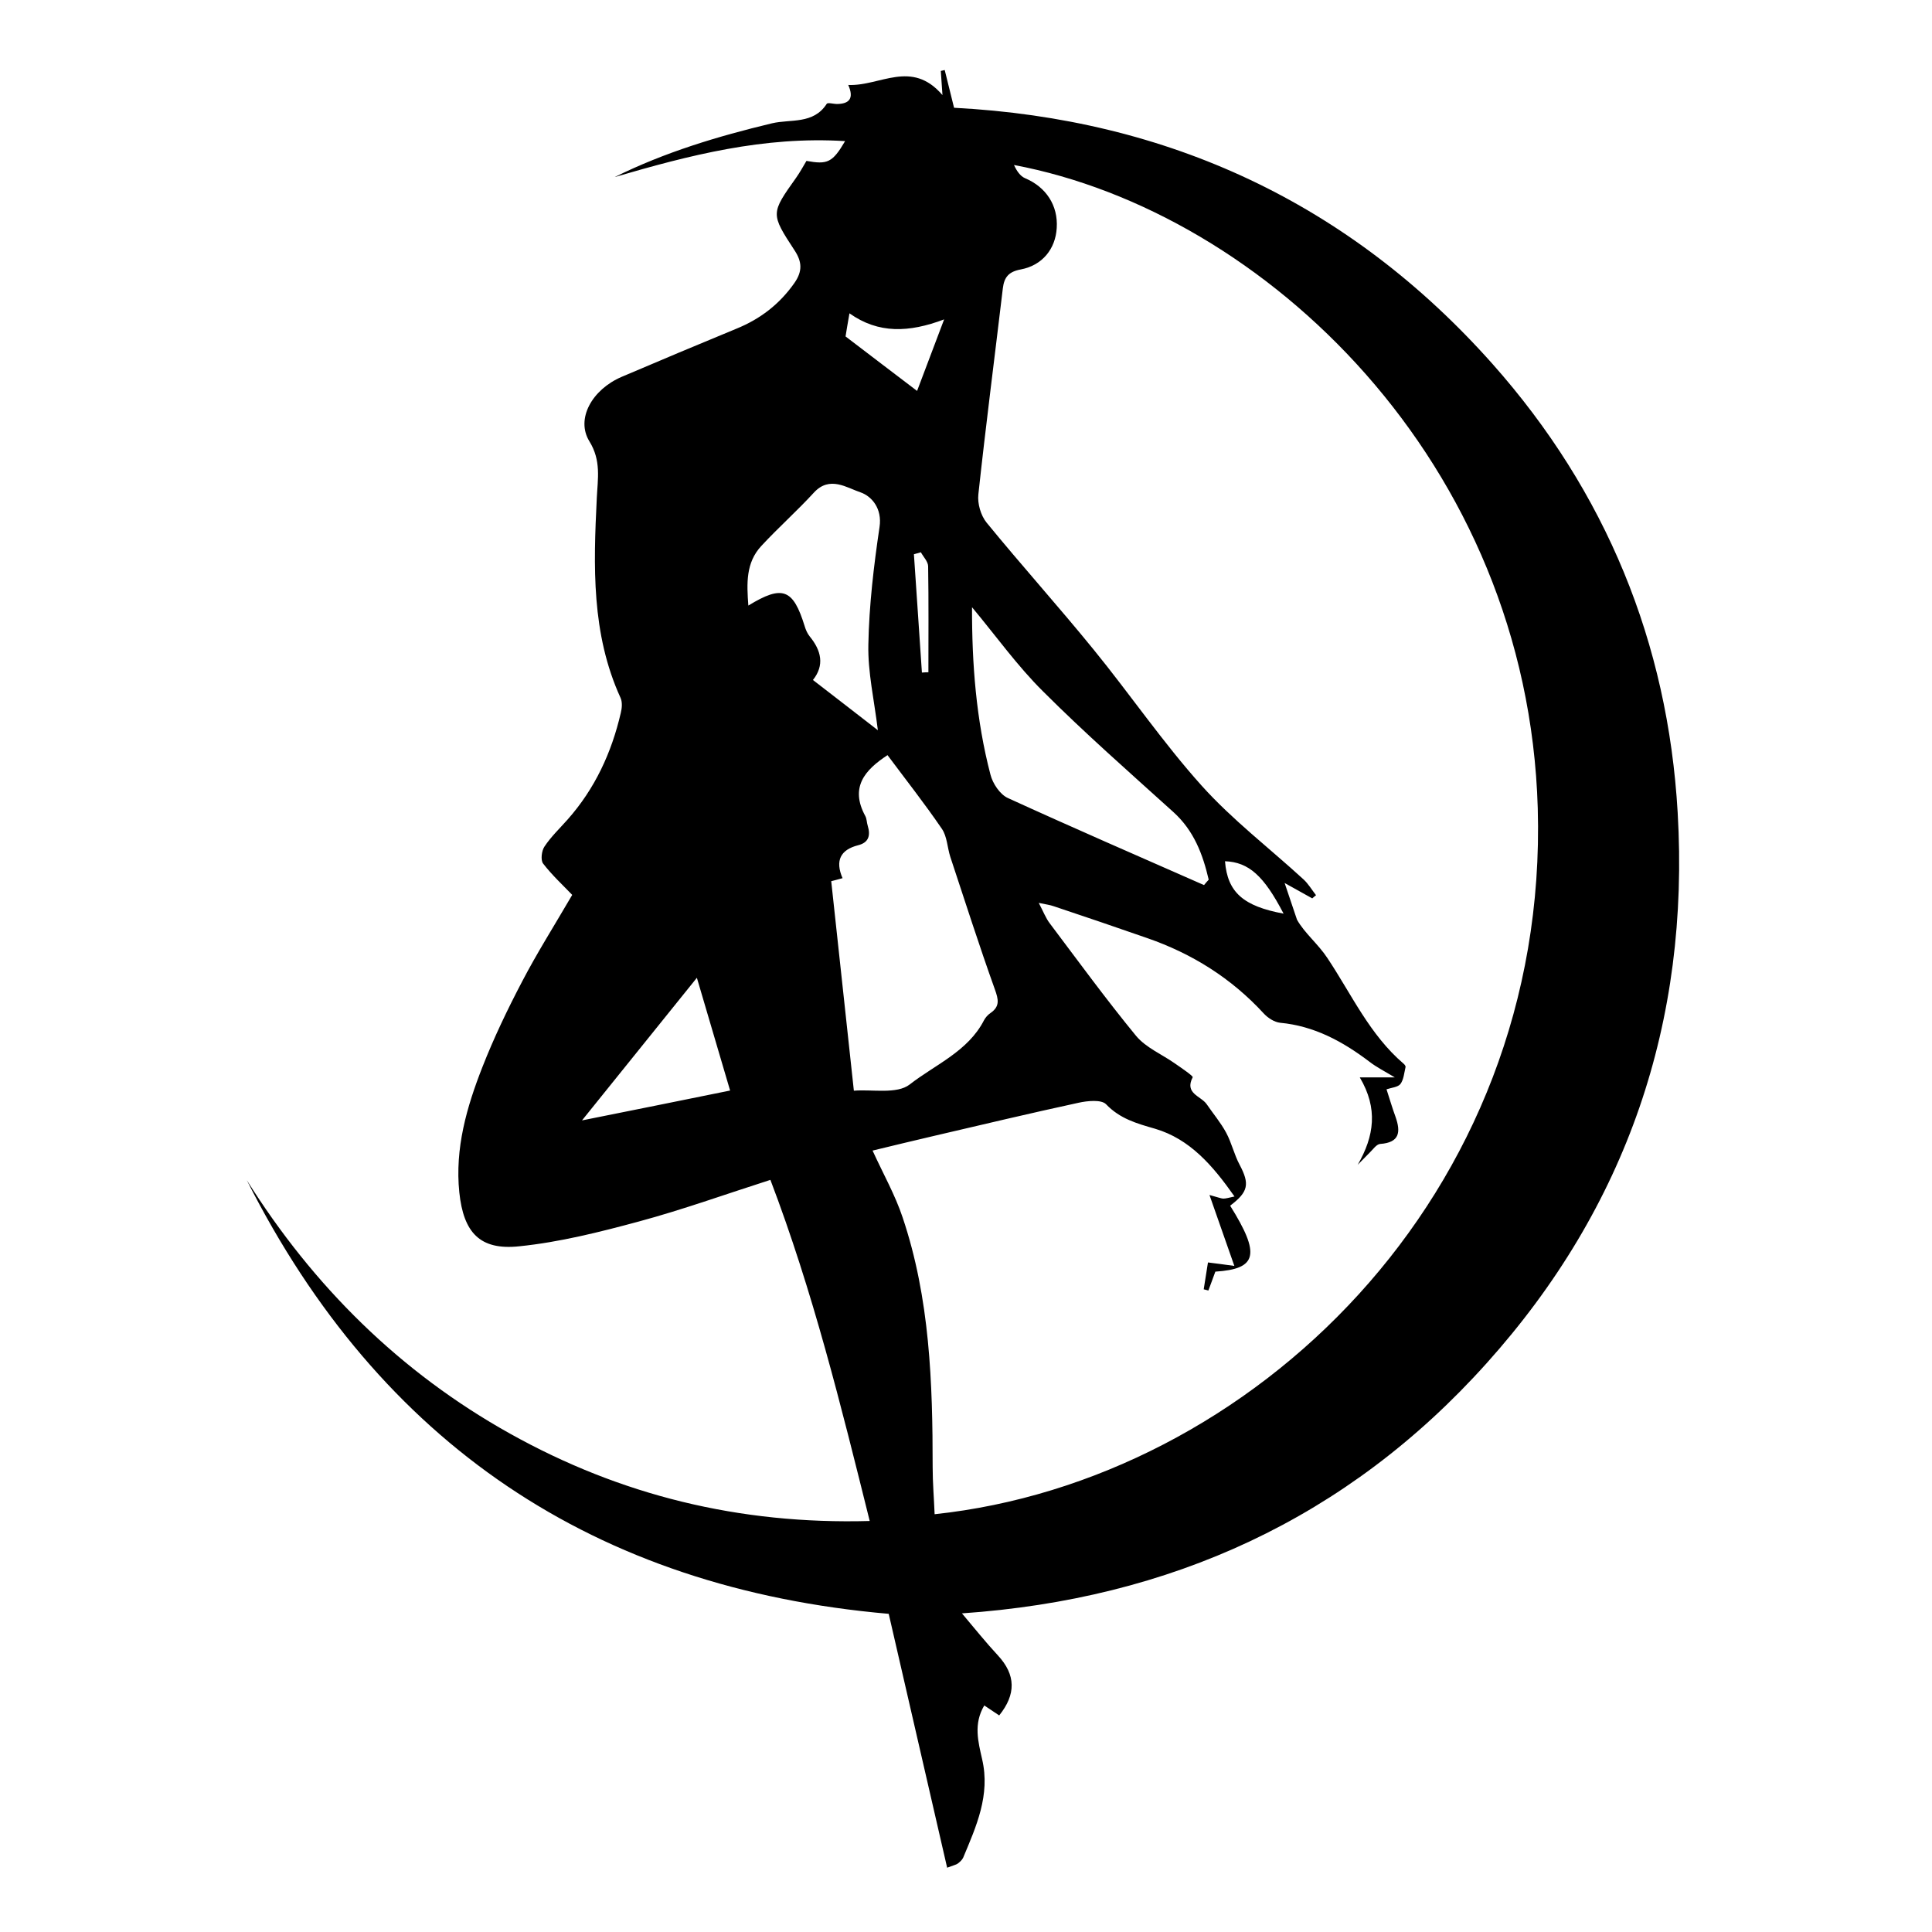
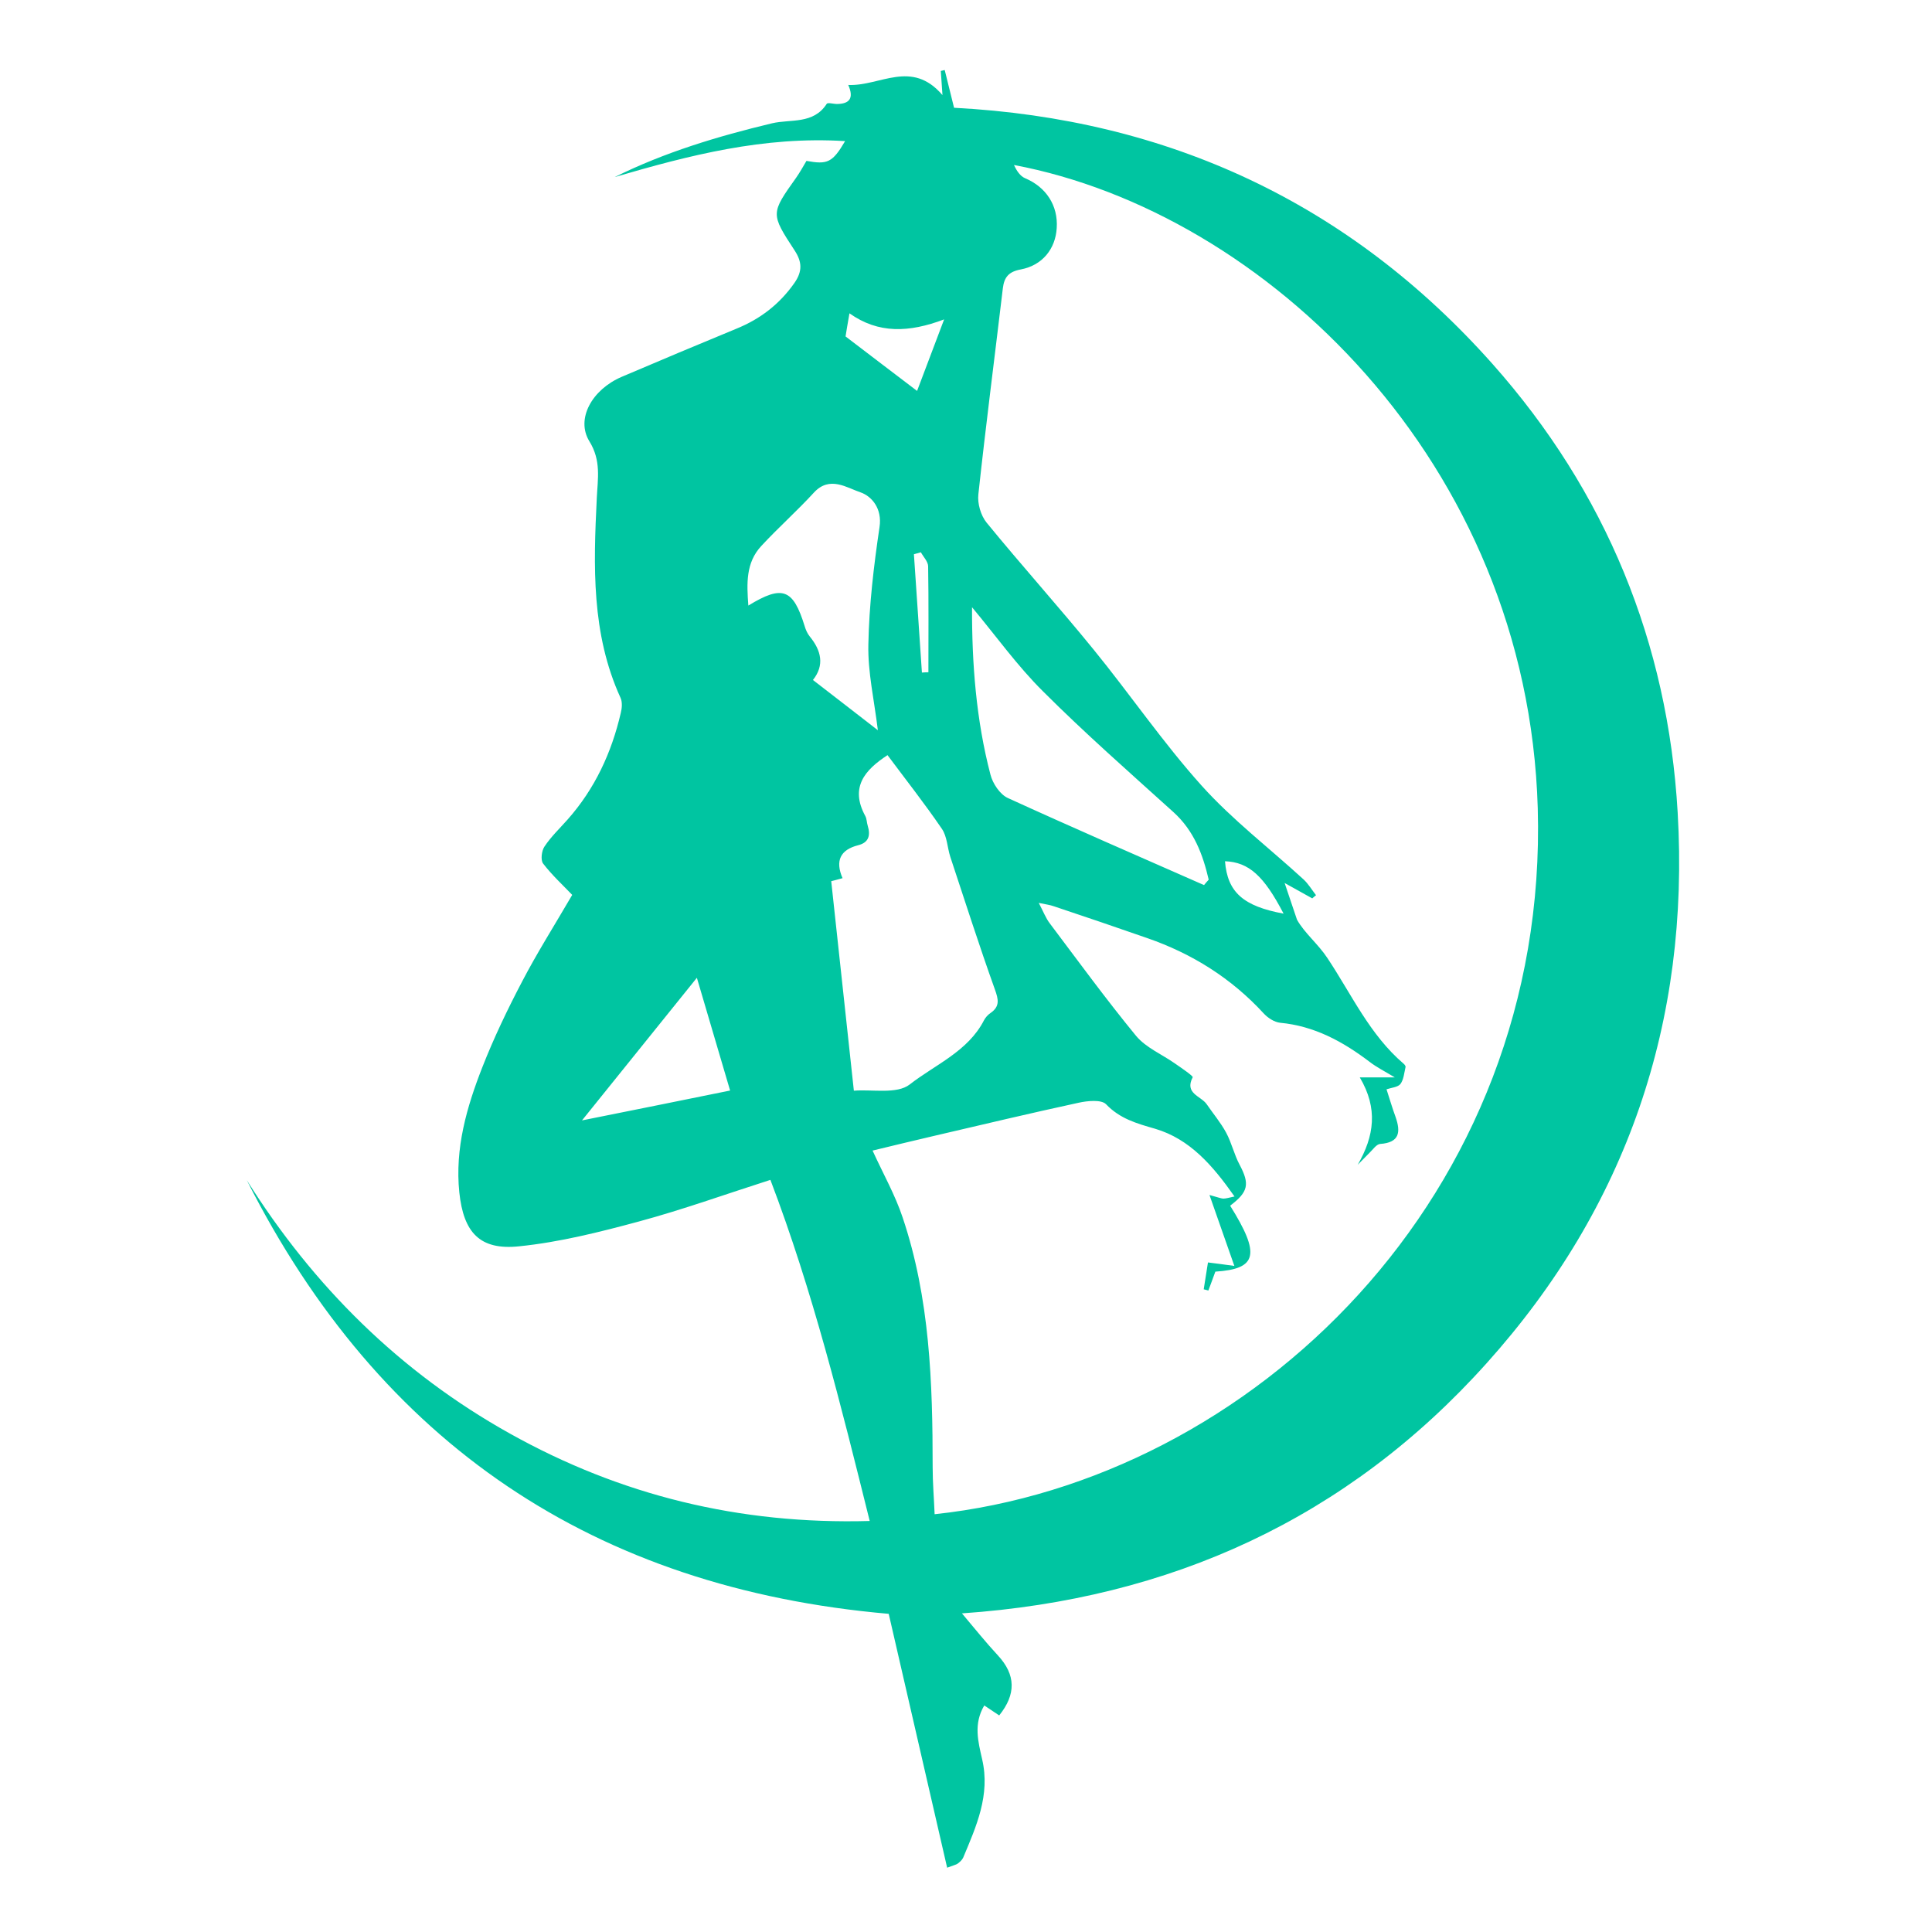
- <svg xmlns="http://www.w3.org/2000/svg" width="50pt" height="50pt" viewBox="0 0 50 50" version="1.1">
-   <g id="surface1">
-     <path style=" stroke:none;fill-rule:nonzero;fill:rgb(0%,0%,0%);fill-opacity:1;" d="M 24.895 41.754 C 25.23 42.152 25.516 42.508 25.824 42.84 C 26.293 43.344 26.297 43.852 25.859 44.395 C 25.75 44.32 25.629 44.242 25.473 44.137 C 25.188 44.617 25.316 45.078 25.418 45.531 C 25.633 46.457 25.266 47.266 24.926 48.078 C 24.898 48.137 24.84 48.188 24.789 48.227 C 24.75 48.258 24.695 48.266 24.512 48.336 C 24.004 46.133 23.504 43.953 23 41.766 C 15.387 41.102 9.836 37.367 6.387 30.543 C 8.109 33.285 10.355 35.516 13.199 37.102 C 16.059 38.699 19.133 39.457 22.508 39.363 C 21.762 36.367 21.039 33.426 19.938 30.535 C 18.766 30.91 17.66 31.309 16.531 31.613 C 15.516 31.887 14.48 32.148 13.438 32.254 C 12.418 32.363 11.996 31.898 11.887 30.859 C 11.77 29.719 12.078 28.652 12.484 27.617 C 12.781 26.859 13.137 26.117 13.516 25.395 C 13.895 24.668 14.332 23.977 14.809 23.16 C 14.574 22.914 14.289 22.652 14.055 22.348 C 13.988 22.258 14.016 22.02 14.09 21.91 C 14.258 21.656 14.484 21.441 14.688 21.211 C 15.395 20.414 15.828 19.48 16.066 18.449 C 16.098 18.324 16.109 18.168 16.059 18.059 C 15.301 16.398 15.359 14.645 15.445 12.887 C 15.469 12.387 15.562 11.922 15.254 11.422 C 14.895 10.84 15.324 10.082 16.086 9.754 C 17.074 9.332 18.062 8.918 19.055 8.508 C 19.672 8.258 20.172 7.875 20.559 7.324 C 20.77 7.023 20.758 6.777 20.566 6.484 C 19.941 5.527 19.945 5.527 20.605 4.598 C 20.699 4.465 20.781 4.316 20.871 4.164 C 21.414 4.262 21.543 4.211 21.871 3.652 C 19.762 3.52 17.832 4.02 15.91 4.582 C 17.207 3.938 18.578 3.527 19.98 3.191 C 20.461 3.078 21.051 3.223 21.395 2.688 C 21.422 2.645 21.578 2.695 21.676 2.691 C 21.973 2.684 22.109 2.551 21.953 2.199 C 22.781 2.234 23.59 1.527 24.391 2.461 C 24.371 2.156 24.359 1.996 24.348 1.836 C 24.383 1.828 24.414 1.82 24.449 1.812 C 24.527 2.121 24.602 2.43 24.691 2.789 C 30.227 3.078 34.926 5.254 38.629 9.422 C 41.559 12.723 43.164 16.633 43.418 21.027 C 43.734 26.438 42.105 31.238 38.473 35.281 C 34.863 39.305 30.285 41.383 24.895 41.754 Z M 31.836 31.203 C 32.625 32.465 32.539 32.84 31.453 32.91 C 31.395 33.074 31.332 33.234 31.273 33.398 C 31.234 33.387 31.195 33.379 31.152 33.367 C 31.191 33.129 31.227 32.895 31.262 32.672 C 31.484 32.699 31.66 32.723 31.945 32.762 C 31.719 32.121 31.527 31.574 31.301 30.926 C 31.531 30.988 31.594 31.016 31.656 31.02 C 31.73 31.02 31.801 30.996 31.949 30.965 C 31.383 30.16 30.793 29.477 29.891 29.211 C 29.414 29.074 28.984 28.953 28.625 28.578 C 28.504 28.453 28.145 28.488 27.914 28.539 C 26.668 28.809 25.422 29.105 24.18 29.395 C 23.641 29.52 23.102 29.652 22.582 29.777 C 22.863 30.391 23.168 30.93 23.359 31.504 C 24.066 33.602 24.137 35.785 24.137 37.973 C 24.137 38.379 24.172 38.781 24.188 39.188 C 32.367 38.316 40.086 30.961 39.797 20.914 C 39.535 11.953 32.723 5.492 26.242 4.27 C 26.309 4.418 26.402 4.559 26.531 4.613 C 27.07 4.84 27.387 5.316 27.348 5.902 C 27.316 6.438 26.98 6.867 26.418 6.973 C 26.105 7.031 25.988 7.172 25.953 7.465 C 25.742 9.242 25.512 11.016 25.32 12.793 C 25.293 13.031 25.383 13.34 25.531 13.523 C 26.438 14.633 27.398 15.699 28.301 16.809 C 29.25 17.973 30.098 19.219 31.098 20.332 C 31.891 21.215 32.852 21.949 33.73 22.754 C 33.859 22.871 33.949 23.027 34.059 23.168 C 34.023 23.195 33.992 23.223 33.961 23.25 C 33.727 23.121 33.488 22.988 33.246 22.852 C 33.363 23.203 33.465 23.504 33.566 23.801 C 33.758 24.145 34.113 24.43 34.352 24.793 C 34.977 25.73 35.445 26.777 36.328 27.531 C 36.352 27.551 36.383 27.594 36.375 27.617 C 36.34 27.766 36.328 27.941 36.242 28.055 C 36.176 28.137 36.012 28.148 35.883 28.191 C 35.969 28.457 36.035 28.684 36.117 28.906 C 36.254 29.297 36.223 29.57 35.719 29.605 C 35.621 29.613 35.531 29.75 35.445 29.832 C 35.34 29.934 35.242 30.043 35.137 30.145 C 35.566 29.402 35.668 28.688 35.191 27.883 C 35.539 27.883 35.785 27.883 36.098 27.883 C 35.832 27.723 35.621 27.617 35.441 27.477 C 34.75 26.953 34.012 26.551 33.129 26.469 C 32.98 26.453 32.812 26.344 32.707 26.23 C 31.867 25.316 30.852 24.68 29.688 24.277 C 28.883 23.996 28.078 23.723 27.27 23.453 C 27.172 23.418 27.066 23.406 26.883 23.367 C 27.004 23.598 27.066 23.762 27.164 23.891 C 27.902 24.871 28.625 25.863 29.402 26.809 C 29.66 27.117 30.078 27.289 30.414 27.527 C 30.578 27.641 30.883 27.848 30.867 27.879 C 30.648 28.301 31.078 28.363 31.227 28.574 C 31.395 28.82 31.594 29.055 31.734 29.316 C 31.875 29.578 31.941 29.883 32.082 30.145 C 32.344 30.641 32.312 30.844 31.836 31.203 Z M 21.512 22.805 C 21.711 24.629 21.898 26.387 22.098 28.227 C 22.57 28.188 23.211 28.324 23.543 28.066 C 24.203 27.551 25.051 27.211 25.465 26.406 C 25.504 26.332 25.566 26.262 25.637 26.215 C 25.883 26.043 25.84 25.863 25.746 25.602 C 25.34 24.469 24.973 23.32 24.594 22.176 C 24.516 21.934 24.512 21.648 24.375 21.449 C 23.93 20.797 23.441 20.176 22.969 19.543 C 22.383 19.926 21.988 20.375 22.395 21.121 C 22.434 21.195 22.43 21.289 22.457 21.371 C 22.531 21.617 22.488 21.805 22.207 21.875 C 21.75 21.992 21.609 22.273 21.805 22.727 C 21.676 22.762 21.566 22.793 21.512 22.805 Z M 31.16 22.906 C 31.199 22.859 31.238 22.812 31.281 22.766 C 31.129 22.109 30.898 21.496 30.367 21.016 C 29.23 19.988 28.078 18.977 26.996 17.895 C 26.332 17.238 25.781 16.465 25.156 15.715 C 25.152 17.18 25.262 18.629 25.633 20.047 C 25.691 20.277 25.879 20.559 26.082 20.652 C 27.766 21.422 29.465 22.16 31.16 22.906 Z M 22.719 18.898 C 22.625 18.121 22.457 17.398 22.473 16.68 C 22.492 15.664 22.613 14.645 22.762 13.641 C 22.836 13.156 22.555 12.84 22.27 12.742 C 21.918 12.625 21.473 12.305 21.066 12.746 C 20.629 13.223 20.145 13.652 19.703 14.129 C 19.301 14.562 19.324 15.094 19.367 15.672 C 20.254 15.129 20.527 15.242 20.824 16.203 C 20.852 16.297 20.895 16.398 20.957 16.473 C 21.254 16.836 21.344 17.215 21.039 17.598 C 21.613 18.039 22.148 18.457 22.719 18.898 Z M 18.895 28.223 C 18.609 27.258 18.328 26.305 18.035 25.305 C 17.055 26.523 16.094 27.715 15.062 28.996 C 16.441 28.719 17.652 28.477 18.895 28.223 Z M 21.883 8.707 C 22.52 9.191 23.113 9.648 23.734 10.117 C 23.949 9.547 24.176 8.949 24.434 8.266 C 23.523 8.609 22.734 8.641 21.984 8.109 C 21.938 8.371 21.902 8.582 21.883 8.707 Z M 31.703 22.289 C 31.766 23.094 32.18 23.453 33.219 23.645 C 32.711 22.668 32.32 22.312 31.703 22.289 Z M 23.832 14.293 C 23.773 14.309 23.711 14.328 23.652 14.344 C 23.723 15.363 23.789 16.383 23.859 17.406 C 23.914 17.402 23.973 17.398 24.027 17.398 C 24.027 16.484 24.035 15.566 24.02 14.652 C 24.016 14.531 23.898 14.414 23.832 14.293 Z M 23.832 14.293 " />
-   </g>
+ <svg xmlns="http://www.w3.org/2000/svg" width="50" height="50" viewBox="0 0 50 50" fill="none">
+   <path d="M24.895 41.754C25.23 42.152 25.516 42.508 25.824 42.84C26.293 43.344 26.297 43.852 25.859 44.395C25.75 44.32 25.629 44.242 25.473 44.137C25.188 44.617 25.316 45.078 25.418 45.531C25.633 46.457 25.266 47.266 24.926 48.078C24.898 48.137 24.84 48.188 24.789 48.227C24.75 48.258 24.695 48.266 24.512 48.336C24.004 46.133 23.504 43.953 23 41.766C15.387 41.102 9.836 37.367 6.387 30.543C8.109 33.285 10.355 35.516 13.199 37.102C16.059 38.699 19.133 39.457 22.508 39.363C21.762 36.367 21.039 33.426 19.938 30.535C18.766 30.91 17.66 31.309 16.531 31.613C15.516 31.887 14.48 32.148 13.438 32.254C12.418 32.363 11.996 31.898 11.887 30.859C11.77 29.719 12.078 28.652 12.484 27.617C12.781 26.859 13.137 26.117 13.516 25.395C13.895 24.668 14.332 23.977 14.809 23.16C14.574 22.914 14.289 22.652 14.055 22.348C13.988 22.258 14.016 22.02 14.09 21.91C14.258 21.656 14.484 21.441 14.688 21.211C15.395 20.414 15.828 19.48 16.066 18.449C16.098 18.324 16.109 18.168 16.059 18.059C15.301 16.398 15.359 14.645 15.445 12.887C15.469 12.387 15.562 11.922 15.254 11.422C14.895 10.84 15.324 10.082 16.086 9.754C17.074 9.332 18.062 8.918 19.055 8.508C19.672 8.258 20.172 7.875 20.559 7.324C20.77 7.023 20.758 6.777 20.566 6.484C19.941 5.527 19.945 5.527 20.605 4.598C20.699 4.465 20.781 4.316 20.871 4.164C21.414 4.262 21.543 4.211 21.871 3.652C19.762 3.52 17.832 4.02 15.91 4.582C17.207 3.938 18.578 3.527 19.98 3.191C20.461 3.078 21.051 3.223 21.395 2.688C21.422 2.645 21.578 2.695 21.676 2.691C21.973 2.684 22.109 2.551 21.953 2.199C22.781 2.234 23.59 1.527 24.391 2.461C24.371 2.156 24.359 1.996 24.348 1.836C24.383 1.828 24.414 1.82 24.449 1.812C24.527 2.121 24.602 2.43 24.691 2.789C30.227 3.078 34.926 5.254 38.629 9.422C41.559 12.723 43.164 16.633 43.418 21.027C43.734 26.438 42.105 31.238 38.473 35.281C34.863 39.305 30.285 41.383 24.895 41.754ZM31.836 31.203C32.625 32.465 32.539 32.84 31.453 32.91C31.395 33.074 31.332 33.234 31.273 33.398C31.234 33.387 31.195 33.379 31.152 33.367C31.191 33.129 31.227 32.895 31.262 32.672C31.484 32.699 31.66 32.723 31.945 32.762C31.719 32.121 31.527 31.574 31.301 30.926C31.531 30.988 31.594 31.016 31.656 31.02C31.73 31.02 31.801 30.996 31.949 30.965C31.383 30.16 30.793 29.477 29.891 29.211C29.414 29.074 28.984 28.953 28.625 28.578C28.504 28.453 28.145 28.488 27.914 28.539C26.668 28.809 25.422 29.105 24.18 29.395C23.641 29.52 23.102 29.652 22.582 29.777C22.863 30.391 23.168 30.93 23.359 31.504C24.066 33.602 24.137 35.785 24.137 37.973C24.137 38.379 24.172 38.781 24.188 39.188C32.367 38.316 40.086 30.961 39.797 20.914C39.535 11.953 32.723 5.492 26.242 4.27C26.309 4.418 26.402 4.559 26.531 4.613C27.07 4.84 27.387 5.316 27.348 5.902C27.316 6.438 26.98 6.867 26.418 6.973C26.105 7.031 25.988 7.172 25.953 7.465C25.742 9.242 25.512 11.016 25.32 12.793C25.293 13.031 25.383 13.34 25.531 13.523C26.438 14.633 27.398 15.699 28.301 16.809C29.25 17.973 30.098 19.219 31.098 20.332C31.891 21.215 32.852 21.949 33.73 22.754C33.859 22.871 33.949 23.027 34.059 23.168C34.023 23.195 33.992 23.223 33.961 23.25C33.727 23.121 33.488 22.988 33.246 22.852C33.363 23.203 33.465 23.504 33.566 23.801C33.758 24.145 34.113 24.43 34.352 24.793C34.977 25.73 35.445 26.777 36.328 27.531C36.352 27.551 36.383 27.594 36.375 27.617C36.34 27.766 36.328 27.941 36.242 28.055C36.176 28.137 36.012 28.148 35.883 28.191C35.969 28.457 36.035 28.684 36.117 28.906C36.254 29.297 36.223 29.57 35.719 29.605C35.621 29.613 35.531 29.75 35.445 29.832C35.34 29.934 35.242 30.043 35.137 30.145C35.566 29.402 35.668 28.688 35.191 27.883C35.539 27.883 35.785 27.883 36.098 27.883C35.832 27.723 35.621 27.617 35.441 27.477C34.75 26.953 34.012 26.551 33.129 26.469C32.98 26.453 32.812 26.344 32.707 26.23C31.867 25.316 30.852 24.68 29.688 24.277C28.883 23.996 28.078 23.723 27.27 23.453C27.172 23.418 27.066 23.406 26.883 23.367C27.004 23.598 27.066 23.762 27.164 23.891C27.902 24.871 28.625 25.863 29.402 26.809C29.66 27.117 30.078 27.289 30.414 27.527C30.578 27.641 30.883 27.848 30.867 27.879C30.648 28.301 31.078 28.363 31.227 28.574C31.395 28.82 31.594 29.055 31.734 29.316C31.875 29.578 31.941 29.883 32.082 30.145C32.344 30.641 32.312 30.844 31.836 31.203ZM21.512 22.805C21.711 24.629 21.898 26.387 22.098 28.227C22.57 28.188 23.211 28.324 23.543 28.066C24.203 27.551 25.051 27.211 25.465 26.406C25.504 26.332 25.566 26.262 25.637 26.215C25.883 26.043 25.84 25.863 25.746 25.602C25.34 24.469 24.973 23.32 24.594 22.176C24.516 21.934 24.512 21.648 24.375 21.449C23.93 20.797 23.441 20.176 22.969 19.543C22.383 19.926 21.988 20.375 22.395 21.121C22.434 21.195 22.43 21.289 22.457 21.371C22.531 21.617 22.488 21.805 22.207 21.875C21.75 21.992 21.609 22.273 21.805 22.727C21.676 22.762 21.566 22.793 21.512 22.805ZM31.16 22.906C31.199 22.859 31.238 22.812 31.281 22.766C31.129 22.109 30.898 21.496 30.367 21.016C29.23 19.988 28.078 18.977 26.996 17.895C26.332 17.238 25.781 16.465 25.156 15.715C25.152 17.18 25.262 18.629 25.633 20.047C25.691 20.277 25.879 20.559 26.082 20.652C27.766 21.422 29.465 22.16 31.16 22.906ZM22.719 18.898C22.625 18.121 22.457 17.398 22.473 16.68C22.492 15.664 22.613 14.645 22.762 13.641C22.836 13.156 22.555 12.84 22.27 12.742C21.918 12.625 21.473 12.305 21.066 12.746C20.629 13.223 20.145 13.652 19.703 14.129C19.301 14.562 19.324 15.094 19.367 15.672C20.254 15.129 20.527 15.242 20.824 16.203C20.852 16.297 20.895 16.398 20.957 16.473C21.254 16.836 21.344 17.215 21.039 17.598C21.613 18.039 22.148 18.457 22.719 18.898ZM18.895 28.223C18.609 27.258 18.328 26.305 18.035 25.305C17.055 26.523 16.094 27.715 15.062 28.996C16.441 28.719 17.652 28.477 18.895 28.223ZM21.883 8.707C22.52 9.191 23.113 9.648 23.734 10.117C23.949 9.547 24.176 8.949 24.434 8.266C23.523 8.609 22.734 8.641 21.984 8.109C21.938 8.371 21.902 8.582 21.883 8.707ZM31.703 22.289C31.766 23.094 32.18 23.453 33.219 23.645C32.711 22.668 32.32 22.312 31.703 22.289ZM23.832 14.293C23.773 14.309 23.711 14.328 23.652 14.344C23.723 15.363 23.789 16.383 23.859 17.406C23.914 17.402 23.973 17.398 24.027 17.398C24.027 16.484 24.035 15.566 24.02 14.652C24.016 14.531 23.898 14.414 23.832 14.293Z" fill="#00C5A1" />
</svg>
